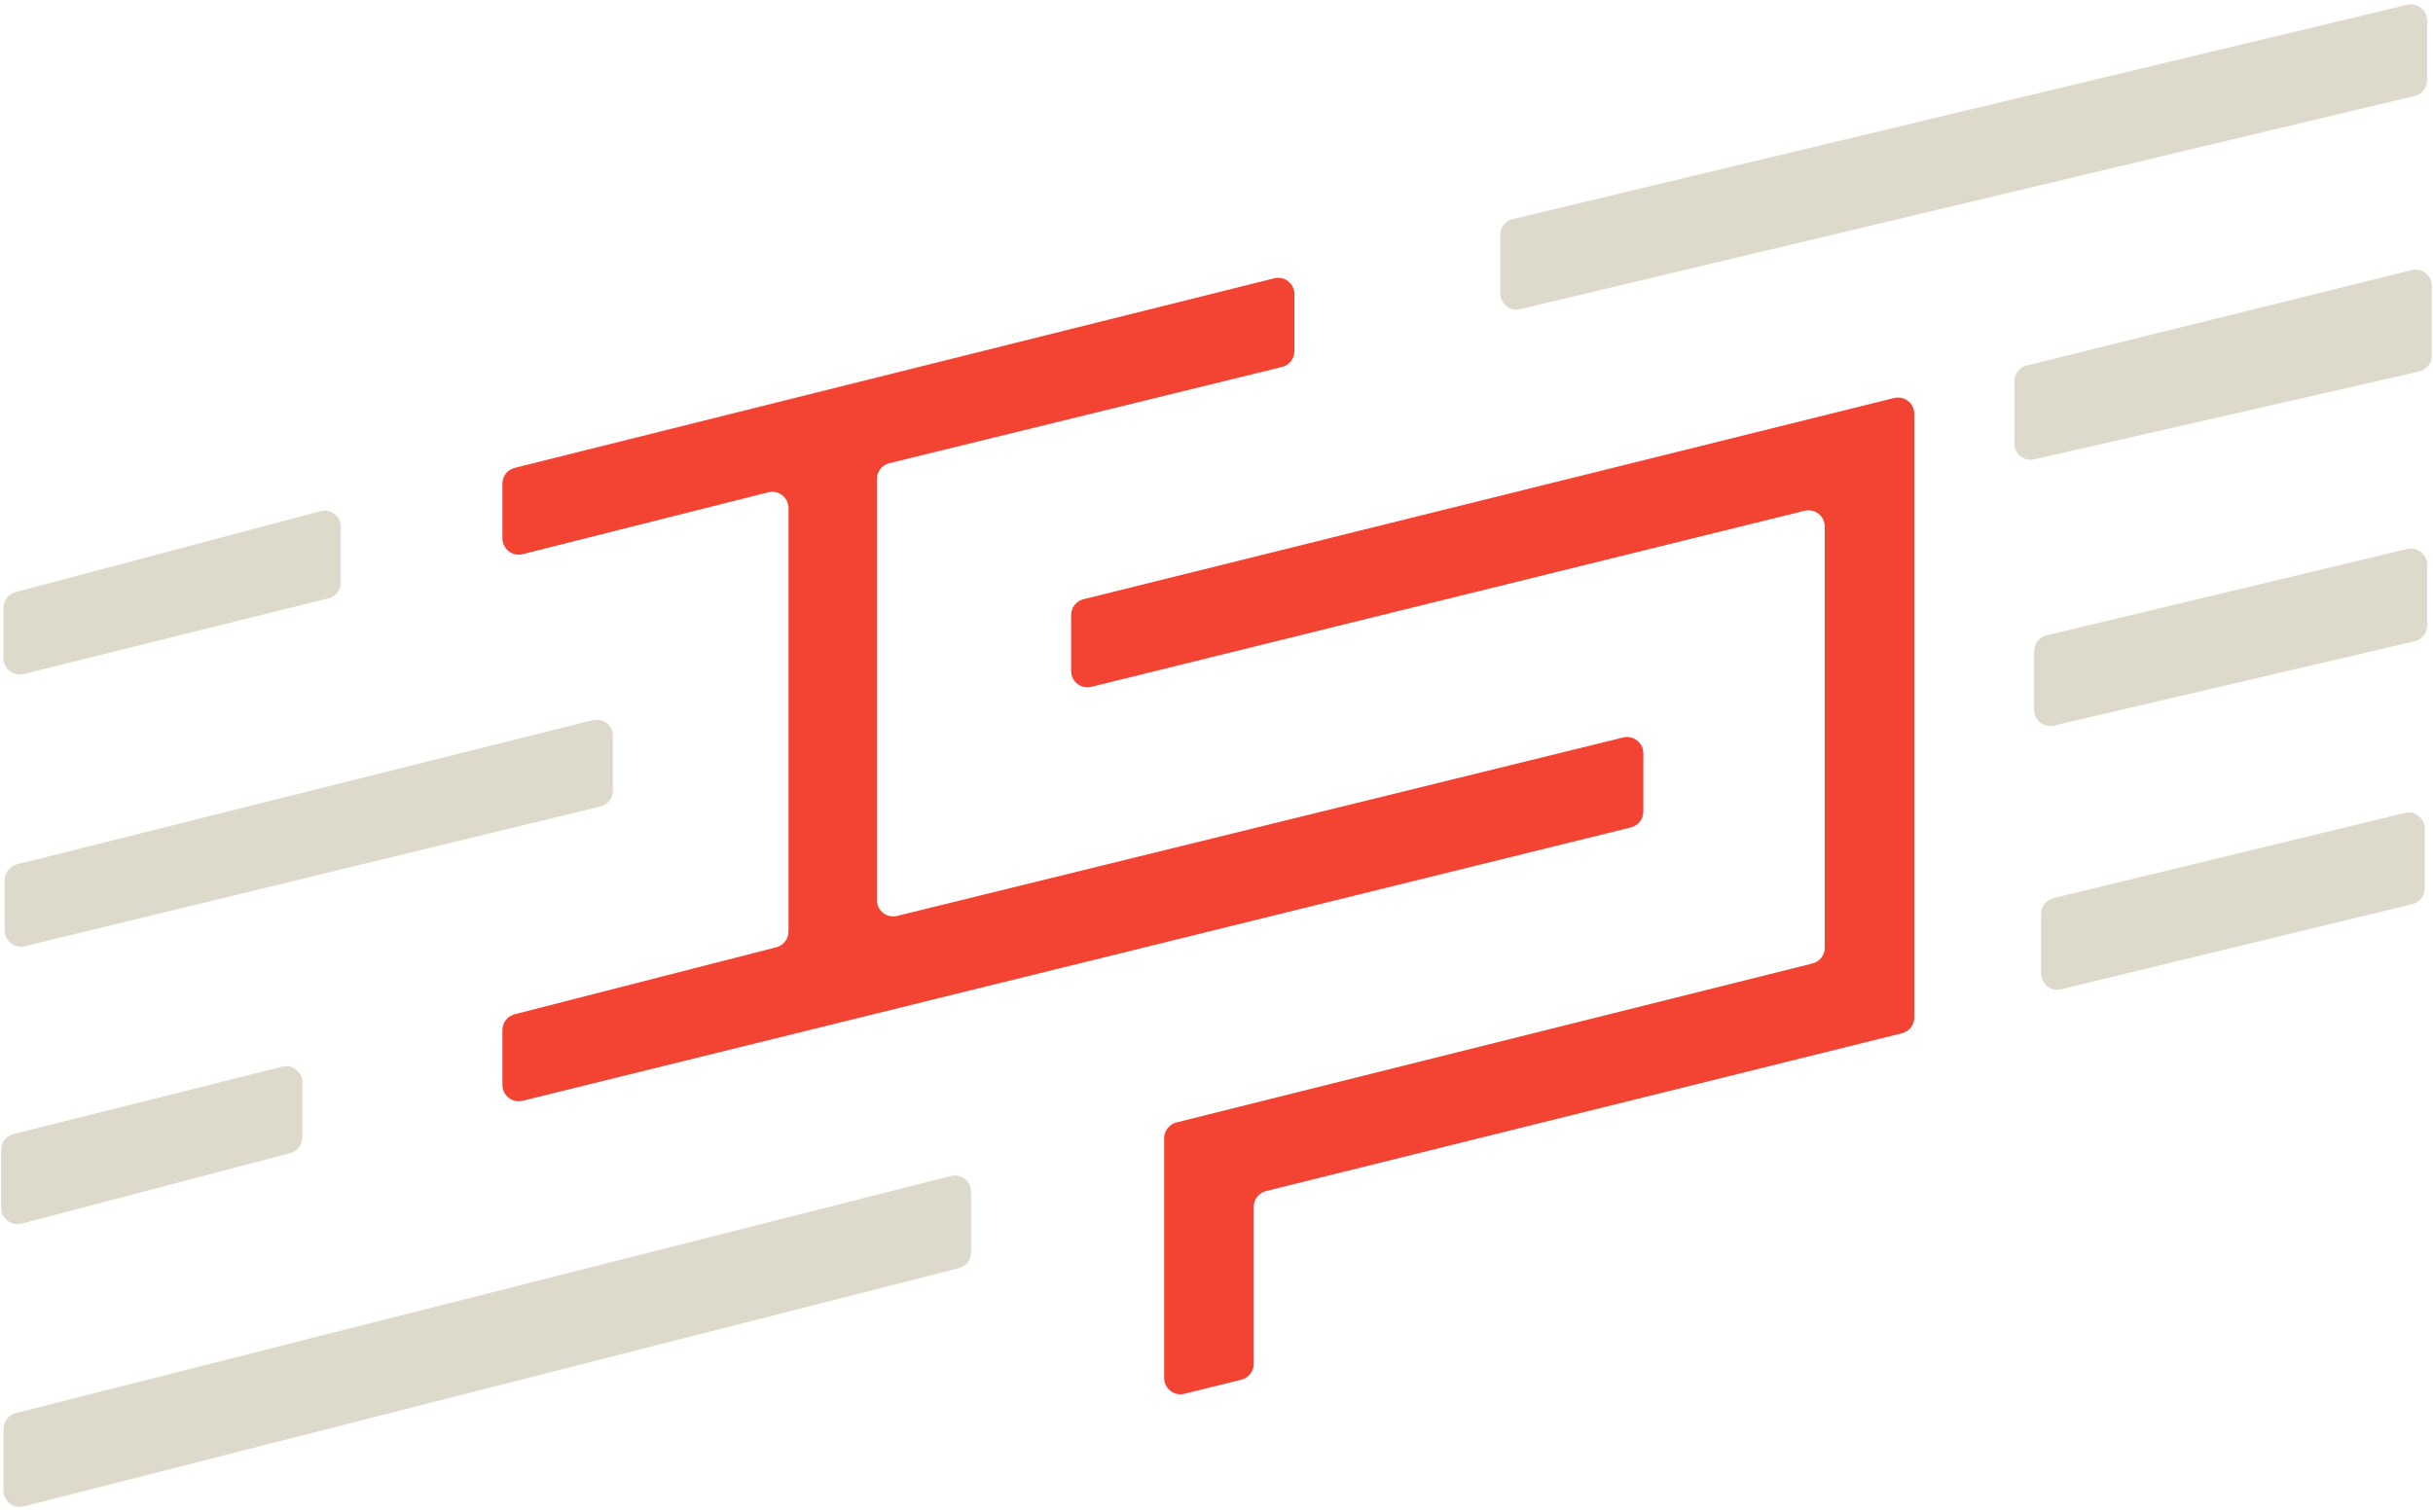
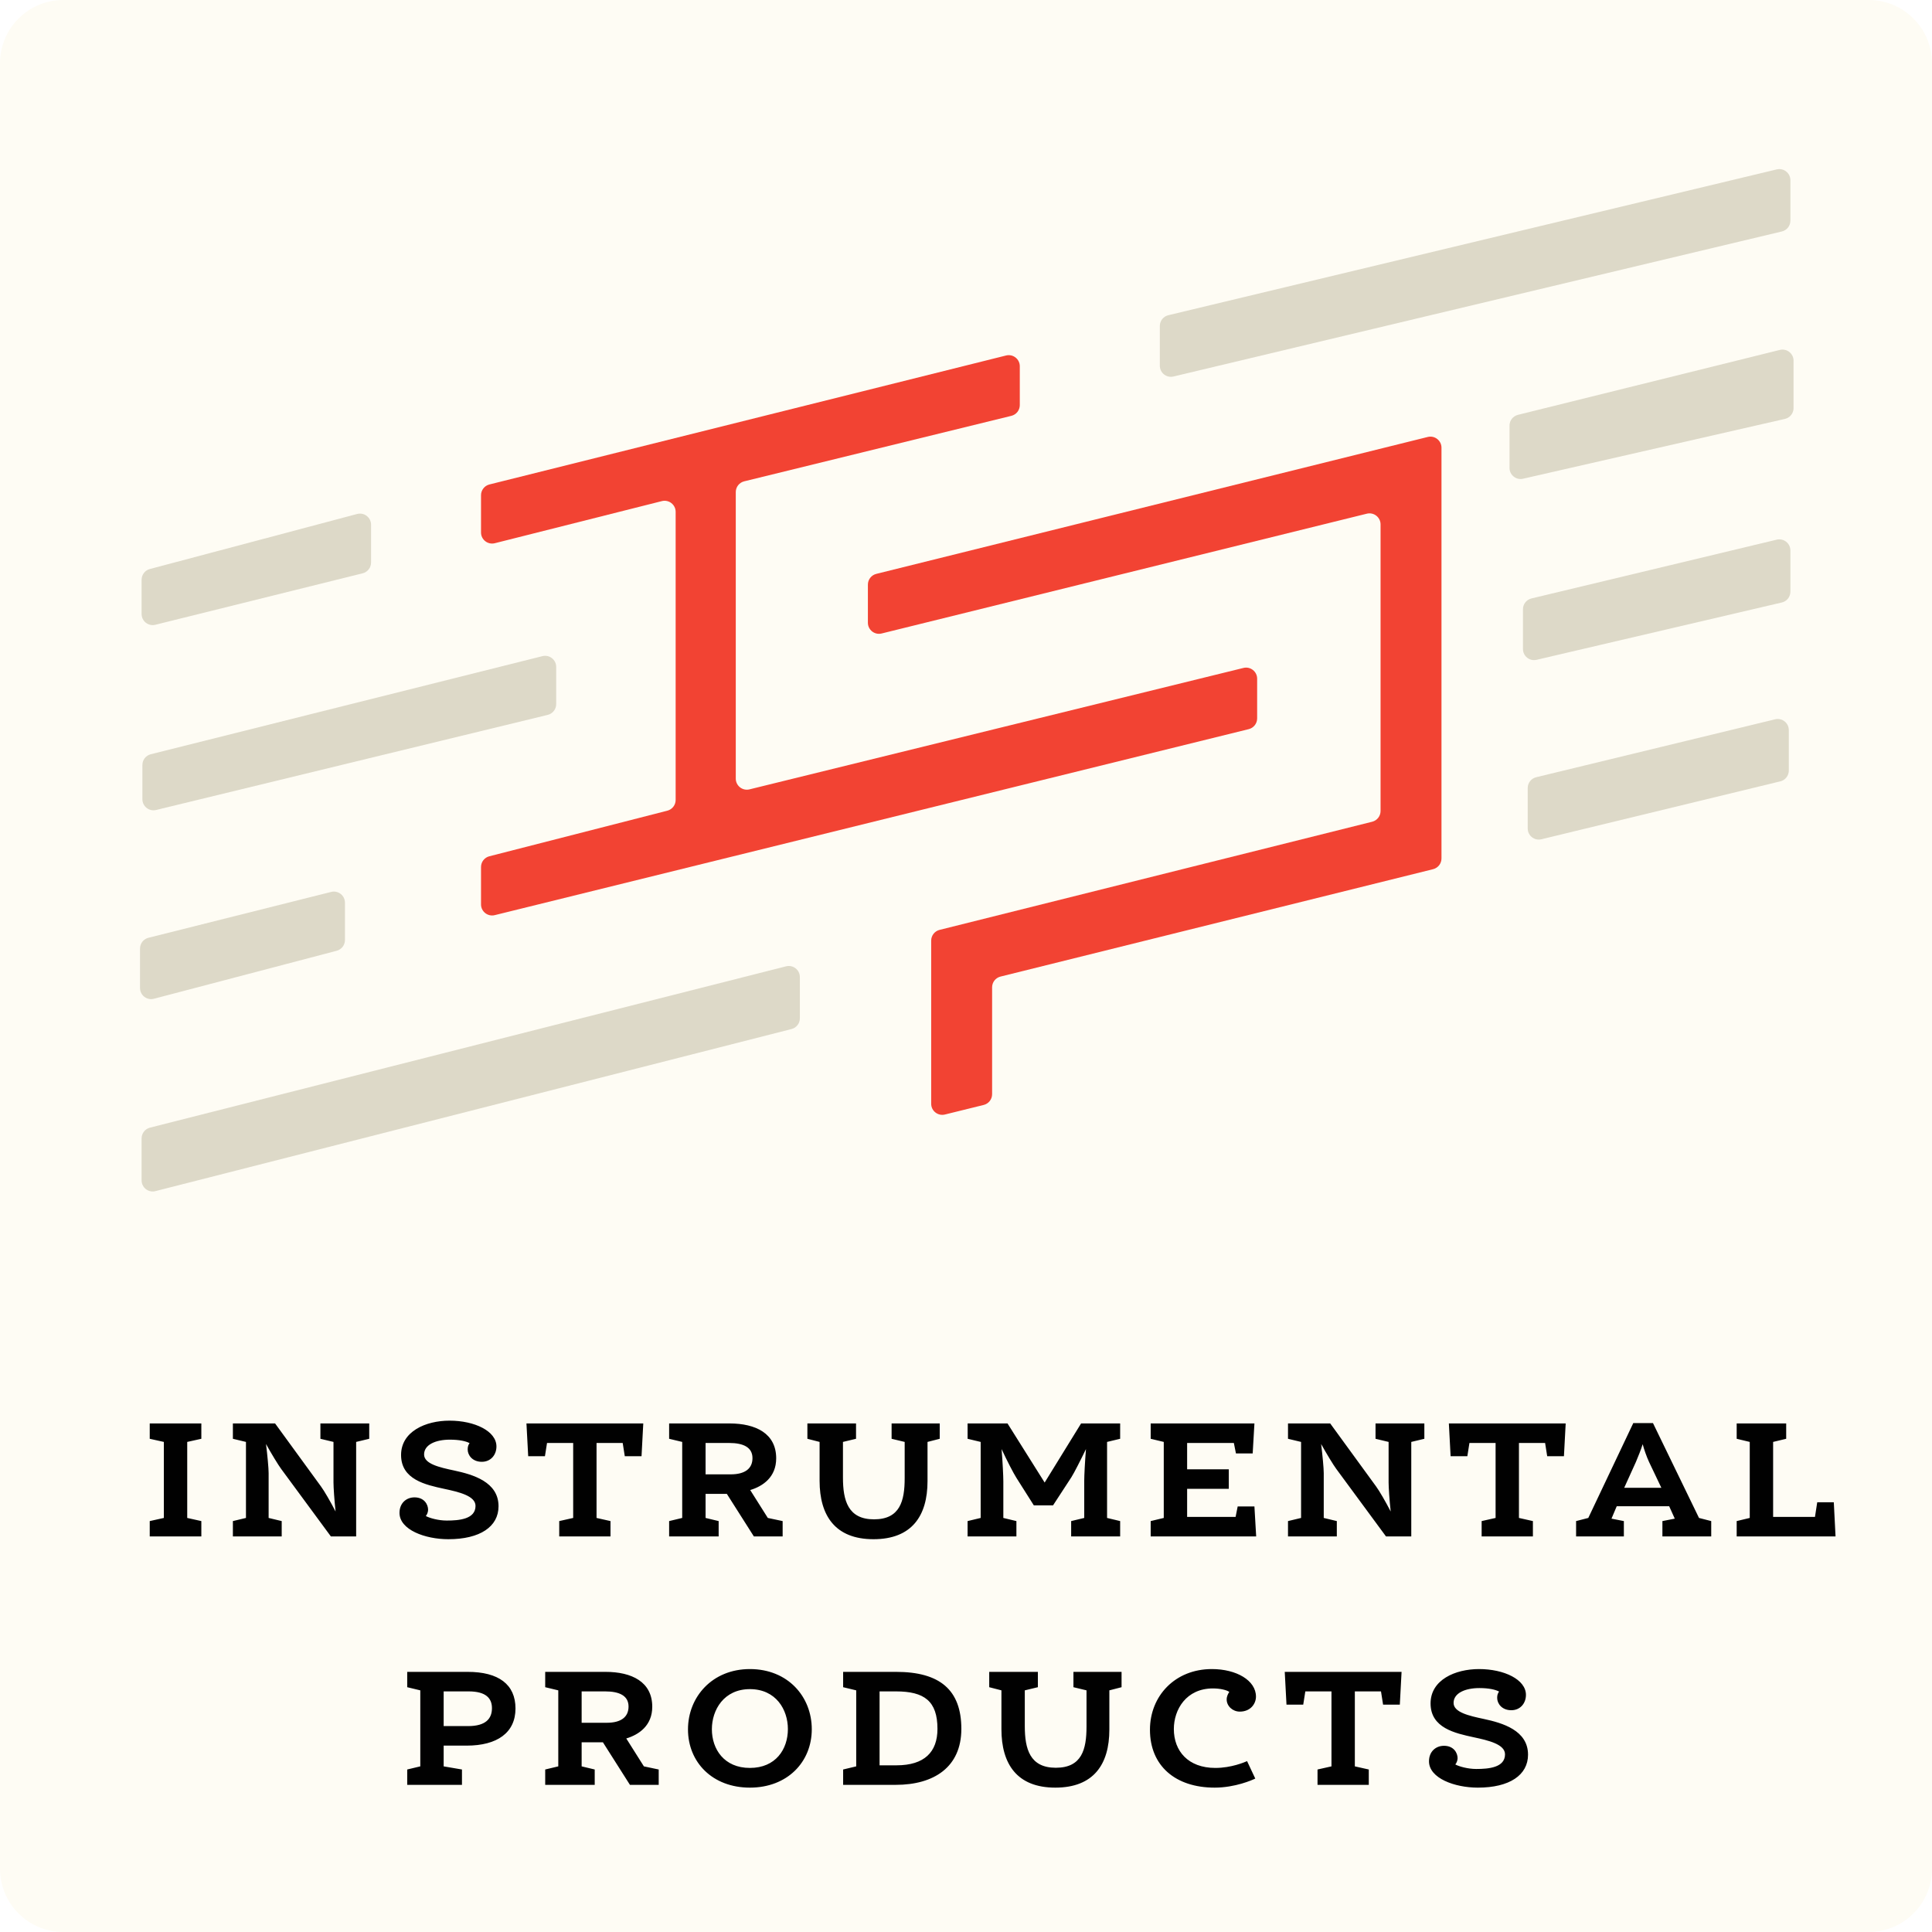
- <svg xmlns="http://www.w3.org/2000/svg" width="1046" height="650" viewBox="0 0 1046 650" fill="none">
-   <path d="M547.805 119.671L221.305 201.176C218.187 201.954 216 204.754 216 207.967V231.517C216 236.076 220.289 239.419 224.711 238.305L330.289 211.695C334.711 210.581 339 213.924 339 218.483V400.567C339 403.764 336.834 406.555 333.737 407.348L221.263 436.152C218.166 436.945 216 439.736 216 442.933V466.563C216 471.108 220.264 474.448 224.677 473.36L701.177 355.813C704.303 355.042 706.5 352.237 706.5 349.017V323.929C706.5 319.387 702.24 316.047 697.829 317.132L385.671 393.868C381.26 394.953 377 391.613 377 387.071V205.991C377 202.767 379.202 199.96 382.333 199.193L551.167 157.807C554.298 157.04 556.5 154.233 556.5 151.009V126.462C556.5 121.909 552.222 118.568 547.805 119.671Z" fill="#F24333" />
-   <path d="M814.313 171.157L465.813 257.681C462.692 258.456 460.5 261.258 460.5 264.475V288.561C460.5 293.107 464.765 296.447 469.178 295.357L775.822 219.643C780.235 218.553 784.5 221.893 784.5 226.439V407.535C784.5 410.747 782.314 413.547 779.198 414.326L505.802 482.674C502.686 483.453 500.5 486.253 500.5 489.465V592.563C500.5 597.108 504.764 600.448 509.177 599.359L533.677 593.313C536.803 592.542 539 589.737 539 586.517V518.975C539 515.758 541.192 512.956 544.314 512.181L817.686 444.319C820.808 443.544 823 440.742 823 437.525V177.95C823 173.401 818.729 170.061 814.313 171.157Z" fill="#F24333" />
-   <path opacity="0.6" d="M1.5 261.384C1.5 258.21 3.636 255.433 6.704 254.618L137.704 219.836C142.146 218.656 146.5 222.005 146.5 226.601V250.525C146.5 253.742 144.308 256.544 141.187 257.319L10.187 289.843C5.771 290.94 1.5 287.599 1.5 283.05V261.384Z" fill="#C7C1AA" />
-   <path opacity="0.6" d="M645 101.021C645 97.783 647.22 94.968 650.369 94.213L1034.87 2.068C1039.27 1.014 1043.5 4.35 1043.5 8.876V34.473C1043.5 37.713 1041.28 40.53 1038.12 41.282L653.623 132.944C649.224 133.993 645 130.657 645 126.135V101.021Z" fill="#C7C1AA" />
-   <path opacity="0.6" d="M866 163.977C866 160.759 868.193 157.956 871.316 157.182L1036.82 116.153C1041.23 115.059 1045.5 118.399 1045.5 122.947V152.919C1045.5 156.184 1043.24 159.016 1040.06 159.743L874.559 197.545C870.176 198.546 866 195.216 866 190.721V163.977Z" fill="#C7C1AA" />
-   <path opacity="0.6" d="M2 378.463C2 375.252 4.185 372.453 7.299 371.673L254.799 309.679C259.218 308.573 263.5 311.914 263.5 316.47V339.996C263.5 343.226 261.29 346.037 258.152 346.799L10.652 406.899C6.245 407.969 2 404.631 2 400.097V378.463Z" fill="#C7C1AA" />
-   <path opacity="0.6" d="M874.5 280.021C874.5 276.783 876.72 273.968 879.869 273.213L1034.87 236.068C1039.27 235.014 1043.5 238.35 1043.5 242.876V268.947C1043.5 272.2 1041.26 275.024 1038.09 275.764L883.093 311.992C878.702 313.018 874.5 309.685 874.5 305.175V280.021Z" fill="#C7C1AA" />
-   <path opacity="0.6" d="M0.5 494.46C0.5 491.251 2.683 488.452 5.796 487.671L121.296 458.684C125.716 457.575 130 460.917 130 465.474V489.101C130 492.282 127.855 495.063 124.778 495.871L9.278 526.195C4.84 527.361 0.5 524.013 0.5 519.425V494.46Z" fill="#C7C1AA" />
-   <path opacity="0.6" d="M877.5 393.006C877.5 389.775 879.711 386.964 882.851 386.203L1033.85 349.597C1038.26 348.529 1042.5 351.866 1042.5 356.4V381.994C1042.5 385.225 1040.29 388.036 1037.15 388.797L886.149 425.403C881.743 426.471 877.5 423.134 877.5 418.6V393.006Z" fill="#C7C1AA" />
-   <path opacity="0.6" d="M1.5 614.446C1.5 611.243 3.674 608.449 6.779 607.661L408.779 505.712C413.203 504.59 417.5 507.933 417.5 512.497V538.56C417.5 541.76 415.33 544.553 412.228 545.343L10.228 647.776C5.803 648.904 1.5 645.56 1.5 640.993V614.446Z" fill="#C7C1AA" />
+ <svg xmlns="http://www.w3.org/2000/svg" width="1221" height="1221" viewBox="0 0 1221 1221" fill="none">
+   <rect width="1221" height="1221" rx="40" fill="#FEFCF4" />
+   <path d="M103.557 911.277L94.632 909.294V899.597H127.248V909.294L118.322 911.277V959.32L127.248 961.303V971H94.632V961.303L103.557 959.32V911.277ZM210.761 911.277L202.497 909.294V899.597H233.35V909.294L225.086 911.277V971H209.108L177.704 928.357C175.831 925.822 171.534 918.77 168.118 912.599C168.999 919.652 169.771 927.916 169.771 931.001V959.32L178.035 961.303V971H147.182V961.303L155.446 959.32V911.277L147.182 909.294V899.597H173.848L202.828 939.376C204.866 942.13 208.888 949.072 212.084 955.243C211.312 948.191 210.761 940.037 210.761 936.951V911.277ZM270.551 954.141C270.551 955.573 269.89 957.226 269.119 958.108C271.543 959.43 277.052 960.973 282.342 960.973C290.165 960.973 300.523 960.091 300.523 951.717C300.523 945.326 289.945 942.902 280.689 940.918C269.009 938.384 253.472 935.078 253.472 919.541C253.472 904.666 269.009 897.834 284.105 897.834C299.972 897.834 313.746 904.445 313.746 914.142C313.746 919.541 310.109 923.839 304.49 923.839C298.539 923.839 295.564 919.652 295.564 916.015C295.564 914.252 296.005 913.04 296.776 912.049C294.573 910.836 290.385 909.845 284.325 909.845C275.289 909.845 268.017 913.04 268.017 919.211C268.017 925.161 277.714 927.365 287.08 929.348C298.87 931.883 315.068 936.511 315.068 951.937C315.068 964.829 303.388 972.763 283.333 972.763C268.678 972.763 252.48 966.813 252.48 956.124C252.48 949.954 256.778 946.318 261.956 946.318C268.127 946.318 270.551 950.835 270.551 954.141ZM393.538 911.938H377.009V959.32L385.824 961.303V971H353.429V961.303L362.244 959.32V911.938H345.715L344.393 920.313H333.815L332.713 899.597H406.54L405.438 920.313H394.86L393.538 911.938ZM422.885 971V961.303L431.149 959.32V911.277L422.885 909.294V899.597H461.011C477.539 899.597 490.542 905.878 490.542 921.635C490.542 933.536 482.167 939.265 474.123 941.69L485.252 959.32L494.619 961.303V971H476.437L459.358 944.114H445.915V959.32L454.179 961.303V971H422.885ZM445.915 931.772H461.782C470.818 931.772 475.556 928.136 475.556 921.525C475.556 914.693 469.826 911.938 460.79 911.938H445.915V931.772ZM552.023 972.763C527.781 972.763 517.974 957.777 517.974 935.849V911.277L510.261 909.294V899.597H541.004V909.294L532.74 911.277V933.866C532.74 948.301 535.935 960.201 552.354 960.201C568.772 960.201 571.747 948.631 571.747 934.197V911.277L563.483 909.294V899.597H593.895V909.294L586.182 911.277V936.07C586.182 957.998 576.265 972.763 552.023 972.763ZM660.208 936.951L683.237 899.597H707.92V909.294L699.656 911.277V959.32L707.92 961.303V971H676.957V961.303L685.221 959.32V935.849C685.221 932.654 685.662 923.729 686.323 915.795C682.907 922.847 678.83 930.891 677.067 933.646L665.497 951.386H653.376L642.357 933.976C640.594 931.222 636.297 922.957 632.991 915.795C633.652 923.839 634.093 932.985 634.093 936.18V959.32L642.357 961.303V971H611.504V961.303L619.768 959.32V911.277L611.504 909.294V899.597H636.737L660.208 936.951ZM779.78 911.938H750.249V928.577H776.585V940.918H750.249V958.659H780.882L782.204 952.047H792.782L793.884 971H727.22V961.303L735.484 959.32V911.277L727.22 909.294V899.597H792.782L791.68 918.55H781.102L779.78 911.938ZM877.581 911.277L869.317 909.294V899.597H900.17V909.294L891.906 911.277V971H875.928L844.524 928.357C842.651 925.822 838.354 918.77 834.938 912.599C835.819 919.652 836.591 927.916 836.591 931.001V959.32L844.855 961.303V971H814.002V961.303L822.266 959.32V911.277L814.002 909.294V899.597H840.668L869.647 939.376C871.686 942.13 875.708 949.072 878.903 955.243C878.132 948.191 877.581 940.037 877.581 936.951V911.277ZM976.488 911.938H959.96V959.32L968.775 961.303V971H936.379V961.303L945.195 959.32V911.938H928.666L927.344 920.313H916.766L915.664 899.597H989.491L988.389 920.313H977.811L976.488 911.938ZM1058.44 959.761L1054.91 951.937H1021.75L1018.44 959.761L1026.26 961.303V971H996.071V961.303L1003.78 959.32L1032.21 899.377H1044.66L1073.75 959.32L1081.47 961.303V971H1050.62V961.303L1058.44 959.761ZM1033.87 923.949L1026.48 940.257H1049.95L1042.13 923.839C1040.7 920.753 1038.94 915.795 1038.16 912.71C1037.17 915.905 1035.19 920.864 1033.87 923.949ZM1120.59 911.277V958.659H1147.04L1148.47 949.403H1158.94L1160.04 971H1097.56V961.303L1105.82 959.32V911.277L1097.56 909.294V899.597H1128.85V909.294L1120.59 911.277Z" fill="#010101" />
+   <path d="M257.356 1128V1118.3L265.621 1116.32V1068.28L257.356 1066.29V1056.6H295.592C315.096 1056.6 325.784 1064.53 325.784 1079.74C325.784 1095.05 314.214 1103.21 294.931 1103.21H280.386V1116.32L291.956 1118.3V1128H257.356ZM280.386 1090.87H295.813C307.052 1090.87 310.909 1086.13 310.909 1079.52C310.909 1073.24 307.052 1068.94 296.143 1068.94H280.386V1090.87ZM344.561 1128V1118.3L352.825 1116.32V1068.28L344.561 1066.29V1056.6H382.687C399.215 1056.6 412.218 1062.88 412.218 1078.64C412.218 1090.54 403.843 1096.27 395.799 1098.69L406.929 1116.32L416.295 1118.3V1128H398.113L381.034 1101.11H367.591V1116.32L375.855 1118.3V1128H344.561ZM367.591 1088.77H383.458C392.494 1088.77 397.232 1085.14 397.232 1078.52C397.232 1071.69 391.502 1068.94 382.466 1068.94H367.591V1088.77ZM473.917 1117.31C490.225 1117.31 497.938 1105.52 497.938 1092.74C497.938 1080.51 490.446 1067.51 473.917 1067.51C457.499 1067.51 449.896 1080.62 449.896 1092.85C449.896 1105.41 457.609 1117.31 473.917 1117.31ZM473.917 1129.76C450.226 1129.76 434.8 1113.68 434.8 1092.96C434.8 1072.46 450.116 1054.83 473.917 1054.83C497.938 1054.83 513.034 1072.24 513.034 1092.85C513.034 1113.57 497.608 1129.76 473.917 1129.76ZM532.852 1128V1118.3L541.116 1116.32V1068.28L532.852 1066.29V1056.6H566.35C593.897 1056.6 607.561 1067.95 607.561 1092.63C607.561 1116.87 590.151 1128 566.129 1128H532.852ZM555.882 1115.66H566.57C584.201 1115.66 592.465 1107.28 592.465 1092.63C592.465 1075 584.09 1068.94 566.24 1068.94H555.882V1115.66ZM666.94 1129.76C642.698 1129.76 632.892 1114.78 632.892 1092.85V1068.28L625.178 1066.29V1056.6H655.921V1066.29L647.657 1068.28V1090.87C647.657 1105.3 650.852 1117.2 667.271 1117.2C683.689 1117.2 686.664 1105.63 686.664 1091.2V1068.28L678.4 1066.29V1056.6H708.812V1066.29L701.099 1068.28V1093.07C701.099 1115 691.182 1129.76 666.94 1129.76ZM767.64 1129.76C742.737 1129.76 726.759 1115.88 726.759 1093.18C726.759 1071.8 742.627 1054.83 765.877 1054.83C781.413 1054.83 793.755 1062 793.755 1072.24C793.755 1076.65 790.449 1081.72 783.507 1081.72C779.099 1081.72 775.243 1078.3 775.243 1074.01C775.243 1072.13 776.124 1070.37 776.896 1069.27C775.243 1068.06 771.166 1067.07 766.538 1067.07C749.679 1067.07 741.855 1080.4 741.855 1092.74C741.855 1106.62 750.891 1117.31 768.08 1117.31C778.218 1117.31 786.592 1113.68 788.135 1113.01L793.314 1124.03C791.551 1124.91 780.642 1129.76 767.64 1129.76ZM872.769 1068.94H856.241V1116.32L865.056 1118.3V1128H832.66V1118.3L841.475 1116.32V1068.94H824.947L823.625 1077.31H813.046L811.945 1056.6H885.772L884.67 1077.31H874.092L872.769 1068.94ZM921.18 1111.14C921.18 1112.57 920.518 1114.23 919.747 1115.11C922.171 1116.43 927.681 1117.97 932.97 1117.97C940.793 1117.97 951.151 1117.09 951.151 1108.72C951.151 1102.33 940.573 1099.9 931.317 1097.92C919.637 1095.38 904.1 1092.08 904.1 1076.54C904.1 1061.67 919.637 1054.83 934.733 1054.83C950.6 1054.83 964.374 1061.45 964.374 1071.14C964.374 1076.54 960.738 1080.84 955.118 1080.84C949.168 1080.84 946.193 1076.65 946.193 1073.02C946.193 1071.25 946.633 1070.04 947.405 1069.05C945.201 1067.84 941.014 1066.84 934.953 1066.84C925.918 1066.84 918.645 1070.04 918.645 1076.21C918.645 1082.16 928.342 1084.36 937.708 1086.35C949.498 1088.88 965.696 1093.51 965.696 1108.94C965.696 1121.83 954.016 1129.76 933.962 1129.76C919.306 1129.76 903.108 1123.81 903.108 1113.12C903.108 1106.95 907.406 1103.32 912.585 1103.32C918.755 1103.32 921.18 1107.84 921.18 1111.14Z" fill="#010101" />
+   <path d="M635.805 224.671L309.305 306.176C306.187 306.954 304 309.754 304 312.967V336.517C304 341.076 308.289 344.419 312.711 343.305L418.289 316.695C422.711 315.581 427 318.924 427 323.483V505.567C427 508.764 424.834 511.555 421.737 512.348L309.263 541.152C306.166 541.945 304 544.736 304 547.933V571.563C304 576.108 308.264 579.448 312.677 578.36L789.177 460.813C792.303 460.042 794.5 457.237 794.5 454.017V428.929C794.5 424.387 790.24 421.047 785.829 422.132L473.671 498.868C469.26 499.953 465 496.613 465 492.071V310.991C465 307.767 467.202 304.96 470.333 304.193L639.167 262.807C642.298 262.04 644.5 259.233 644.5 256.009V231.462C644.5 226.909 640.222 223.568 635.805 224.671Z" fill="#F24333" />
+   <path d="M902.313 276.157L553.813 362.681C550.692 363.456 548.5 366.258 548.5 369.475V393.561C548.5 398.107 552.765 401.447 557.178 400.357L863.822 324.643C868.235 323.553 872.5 326.893 872.5 331.439V512.535C872.5 515.747 870.314 518.547 867.198 519.326L593.802 587.674C590.686 588.453 588.5 591.253 588.5 594.465V697.563C588.5 702.108 592.764 705.448 597.177 704.359L621.677 698.313C624.803 697.542 627 694.737 627 691.517V623.975C627 620.758 629.192 617.956 632.314 617.181L905.686 549.319C908.808 548.544 911 545.742 911 542.525V282.95C911 278.401 906.729 275.061 902.313 276.157Z" fill="#F24333" />
+   <path opacity="0.6" d="M89.5 366.384C89.5 363.21 91.636 360.433 94.704 359.618L225.704 324.836C230.146 323.656 234.5 327.005 234.5 331.601V355.525C234.5 358.742 232.308 361.544 229.187 362.319L98.187 394.843C93.772 395.94 89.5 392.599 89.5 388.05V366.384Z" fill="#C7C1AA" />
+   <path opacity="0.6" d="M733 206.021C733 202.783 735.22 199.968 738.369 199.213L1122.87 107.068C1127.27 106.014 1131.5 109.35 1131.5 113.876V139.473C1131.5 142.713 1129.28 145.53 1126.12 146.282L741.623 237.944C737.224 238.993 733 235.657 733 231.135V206.021Z" fill="#C7C1AA" />
+   <path opacity="0.6" d="M954 268.977C954 265.759 956.193 262.956 959.316 262.182L1124.82 221.153C1129.23 220.059 1133.5 223.399 1133.5 227.947V257.919C1133.5 261.184 1131.24 264.016 1128.06 264.743L962.559 302.545C958.176 303.546 954 300.216 954 295.721V268.977Z" fill="#C7C1AA" />
+   <path opacity="0.6" d="M90 483.463C90 480.252 92.184 477.453 95.299 476.673L342.799 414.679C347.218 413.573 351.5 416.914 351.5 421.47V444.996C351.5 448.226 349.29 451.037 346.152 451.799L98.652 511.899C94.245 512.969 90 509.631 90 505.097V483.463Z" fill="#C7C1AA" />
+   <path opacity="0.6" d="M962.5 385.021C962.5 381.783 964.72 378.968 967.869 378.213L1122.87 341.068C1127.27 340.014 1131.5 343.35 1131.5 347.876V373.947C1131.5 377.2 1129.26 380.024 1126.09 380.764L971.093 416.992C966.702 418.018 962.5 414.685 962.5 410.175V385.021Z" fill="#C7C1AA" />
+   <path opacity="0.6" d="M88.5 599.46C88.5 596.251 90.683 593.452 93.796 592.671L209.296 563.684C213.716 562.575 218 565.917 218 570.474V594.101C218 597.282 215.855 600.063 212.778 600.871L97.278 631.195C92.84 632.361 88.5 629.013 88.5 624.425V599.46Z" fill="#C7C1AA" />
+   <path opacity="0.6" d="M965.5 498.006C965.5 494.775 967.711 491.964 970.851 491.203L1121.85 454.597C1126.26 453.529 1130.5 456.866 1130.5 461.4V486.994C1130.5 490.225 1128.29 493.036 1125.15 493.797L974.149 530.403C969.743 531.471 965.5 528.134 965.5 523.6V498.006Z" fill="#C7C1AA" />
+   <path opacity="0.6" d="M89.5 719.446C89.5 716.243 91.674 713.449 94.779 712.661L496.779 610.712C501.203 609.59 505.5 612.933 505.5 617.497V643.56C505.5 646.76 503.33 649.553 500.228 650.343L98.228 752.776C93.803 753.904 89.5 750.56 89.5 745.993V719.446Z" fill="#C7C1AA" />
</svg>
